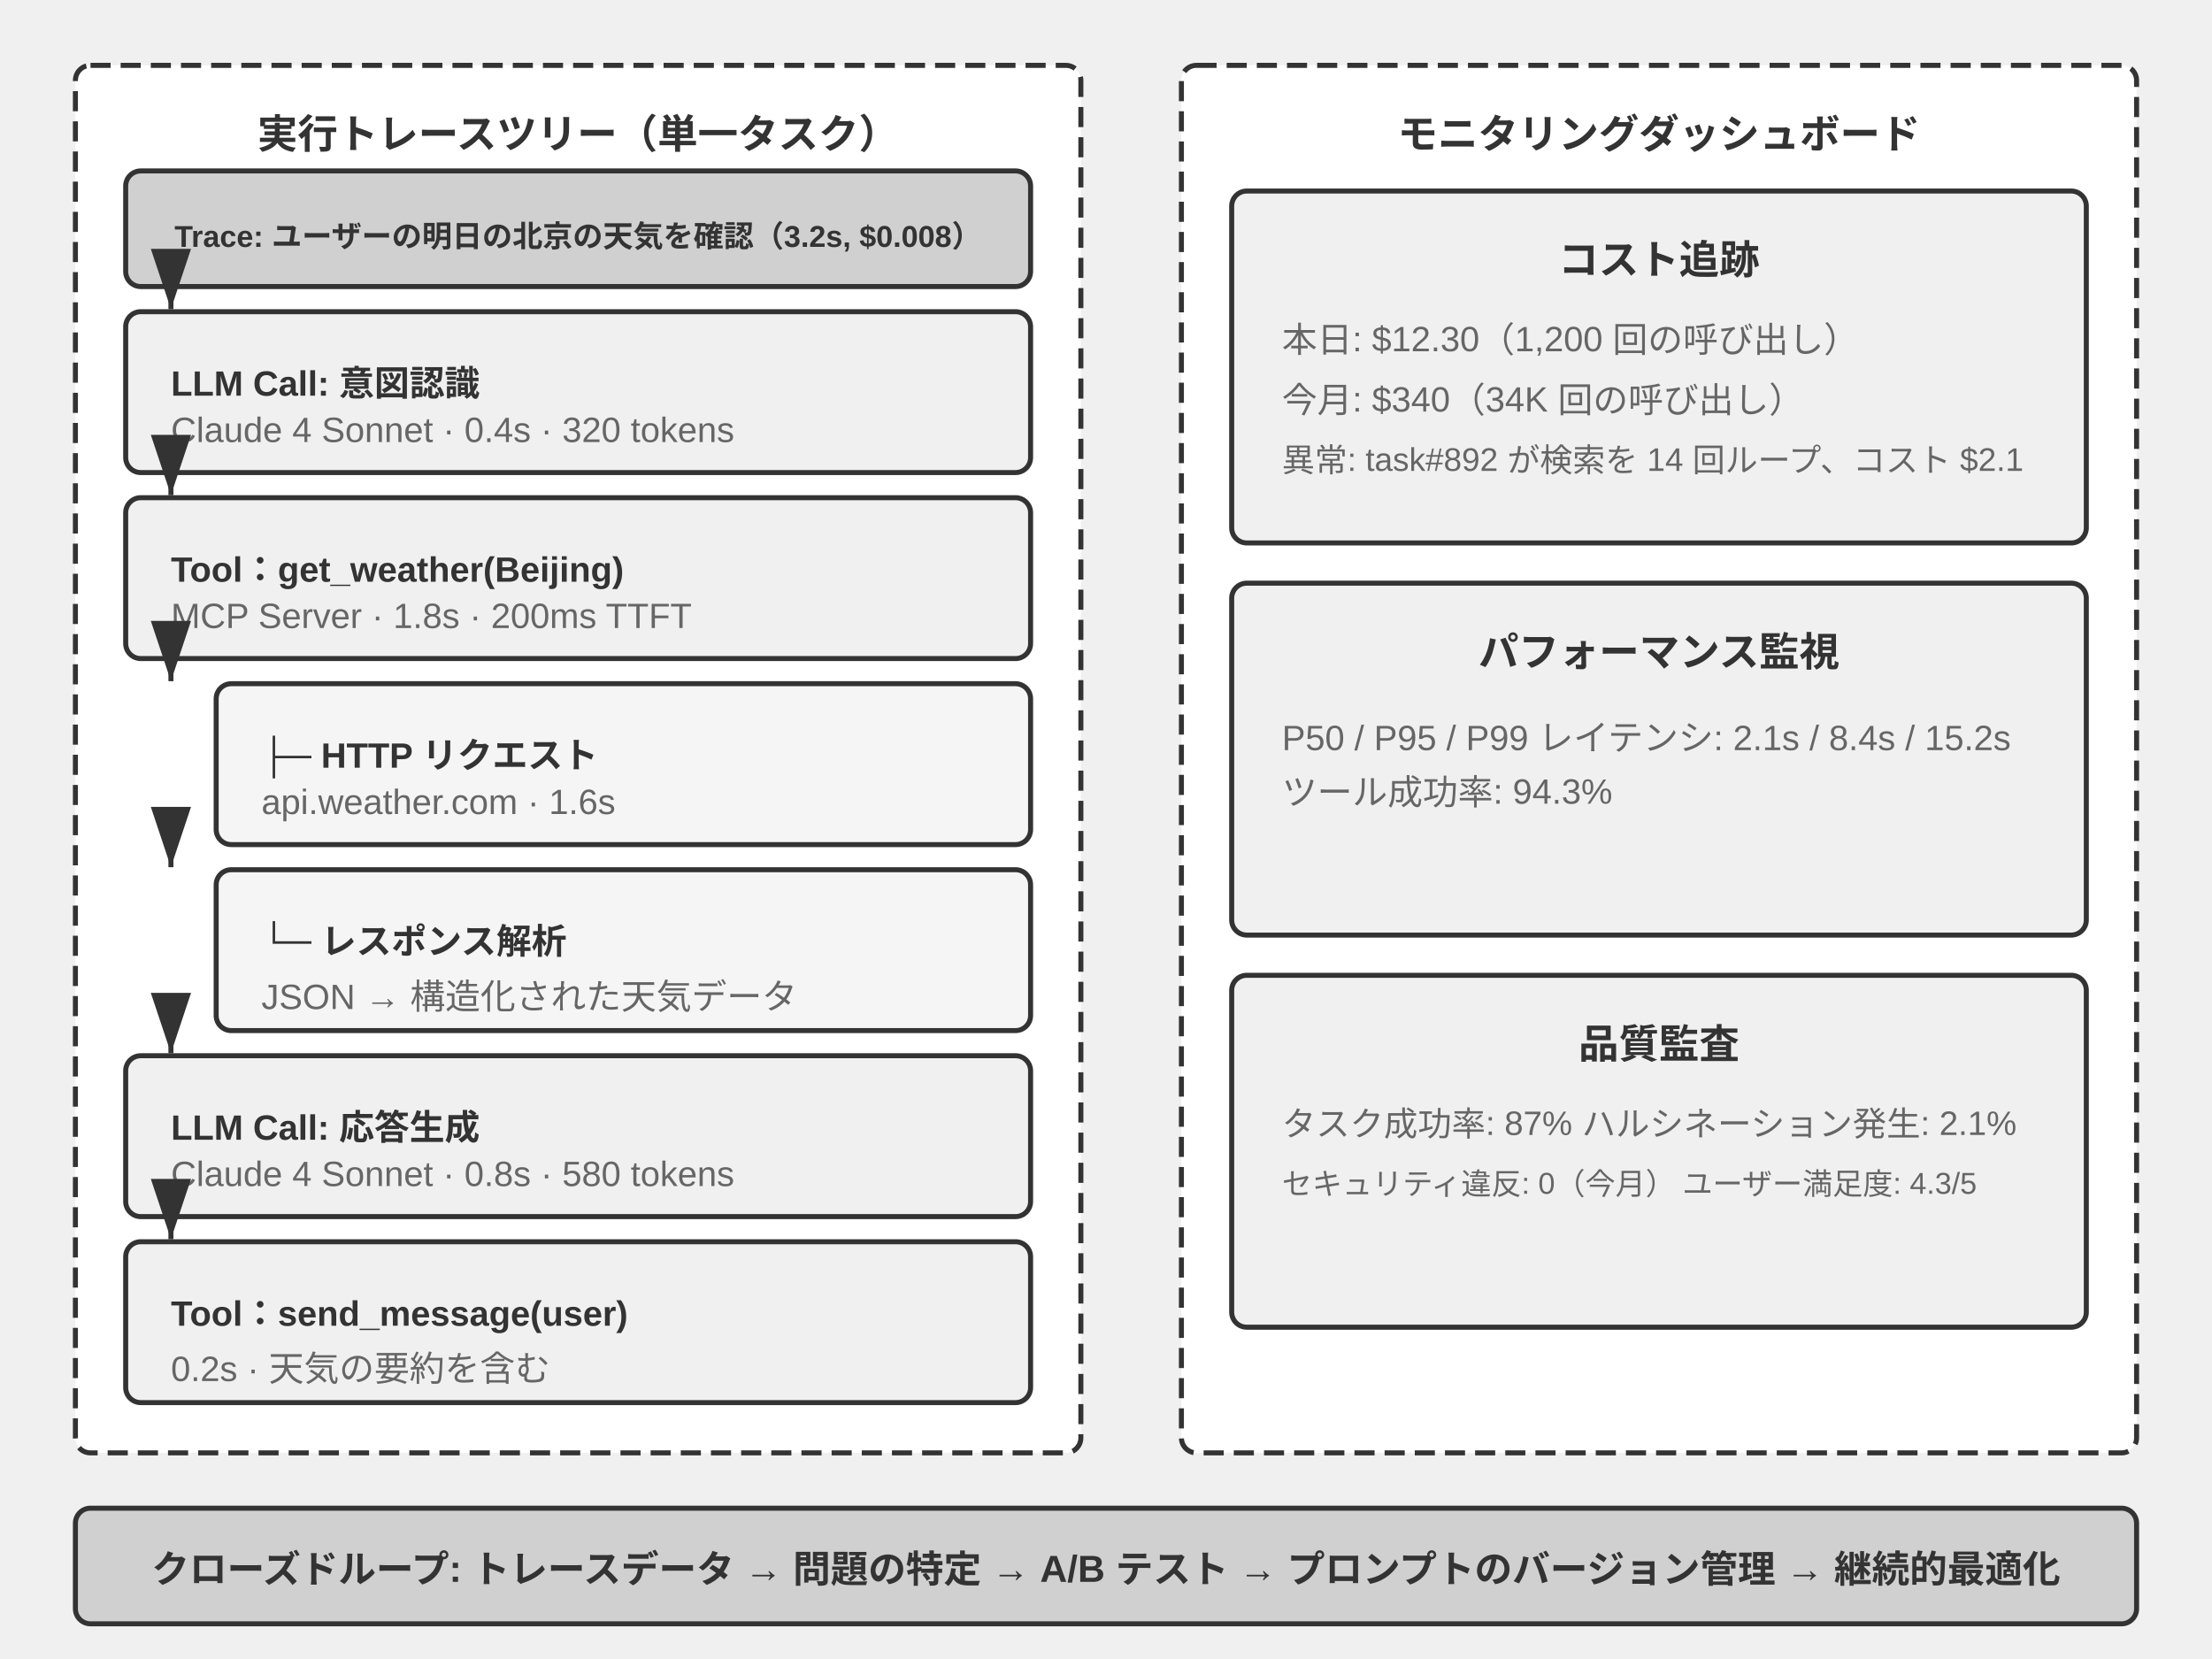
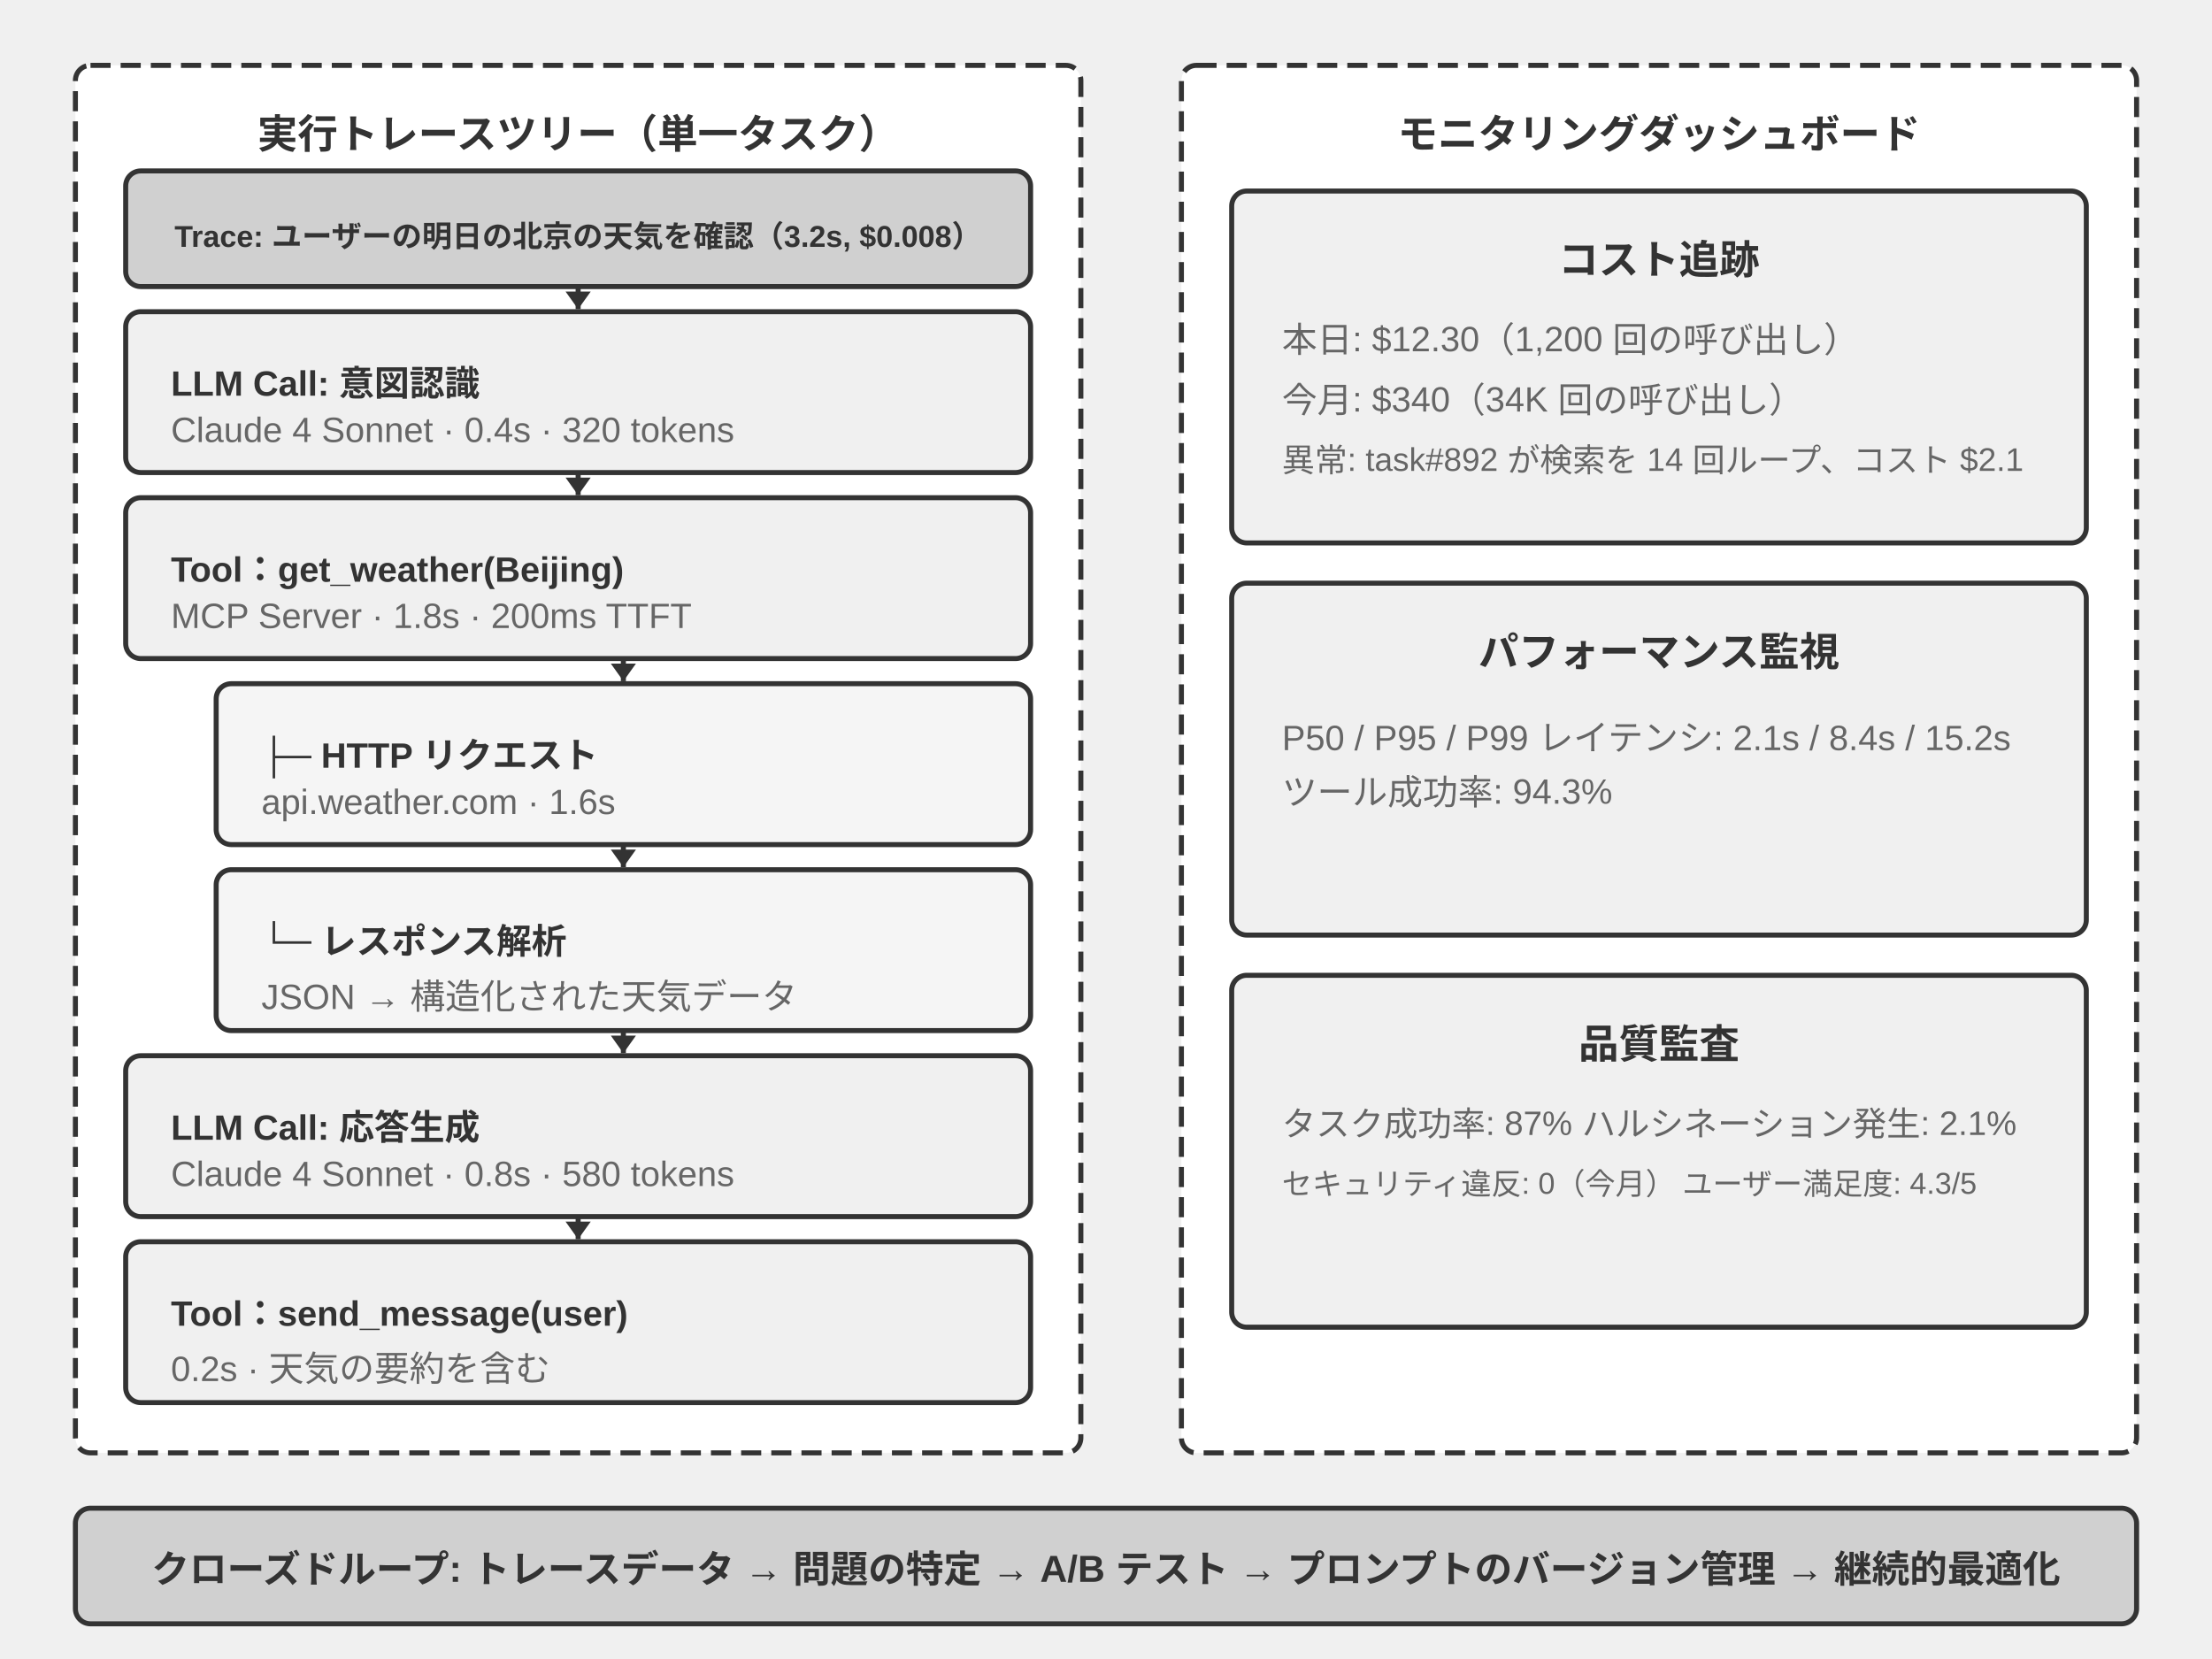
<svg xmlns="http://www.w3.org/2000/svg" viewBox="0 40 880 660" width="880" height="660" style="background:#ffffff">
  <defs>
-     <marker id="ah" markerWidth="12" markerHeight="8" refX="12" refY="4" orient="auto">
-       <polygon points="0 0, 12 4, 0 8" fill="#333333" />
+     <marker id="ah" markerWidth="7" markerHeight="10" refX="7" refY="5" orient="auto" markerUnits="userSpaceOnUse">
+       <polygon points="0 0, 7 5, 0 10" fill="#333333" />
    </marker>
    <marker id="ah-light" markerWidth="12" markerHeight="8" refX="12" refY="4" orient="auto">
      <polygon points="0 0, 12 4, 0 8" fill="#999999" />
    </marker>
  </defs>
  <rect x="30" y="66" width="400" height="552" rx="6" fill="#ffffff" stroke="#333333" stroke-width="2" stroke-dasharray="8,4" />
  <text x="230" y="92" font-family="Arial, 'Helvetica Neue', Helvetica, 'PingFang SC', 'Microsoft YaHei', sans-serif" font-size="16" fill="#333333" text-anchor="middle" dominant-baseline="central" font-weight="bold">実行トレースツリー（単一タスク）</text>
  <rect x="50" y="108" width="360" height="46" rx="6" fill="#d0d0d0" stroke="#333333" stroke-width="2" />
  <text x="230" y="131" font-family="Arial, 'Helvetica Neue', Helvetica, 'PingFang SC', 'Microsoft YaHei', sans-serif" font-size="12" fill="#333333" text-anchor="middle" dominant-baseline="central" font-weight="bold">Trace: ユーザーの明日の北京の天気を確認（3.2s, $0.008）</text>
  <rect x="50" y="164" width="360" height="64" rx="6" fill="#f0f0f0" stroke="#333333" stroke-width="2" />
  <text x="68" y="189" font-family="Arial, 'Helvetica Neue', Helvetica, 'PingFang SC', 'Microsoft YaHei', sans-serif" font-size="14" fill="#333333" text-anchor="start" dominant-baseline="central" font-weight="bold">LLM Call: 意図認識</text>
  <text x="68" y="211" font-family="Arial, 'Helvetica Neue', Helvetica, 'PingFang SC', 'Microsoft YaHei', sans-serif" font-size="14" fill="#666666" text-anchor="start" dominant-baseline="central" font-weight="normal">Claude 4 Sonnet · 0.4s · 320 tokens</text>
  <rect x="50" y="238" width="360" height="64" rx="6" fill="#f0f0f0" stroke="#333333" stroke-width="2" />
  <text x="68" y="263" font-family="Arial, 'Helvetica Neue', Helvetica, 'PingFang SC', 'Microsoft YaHei', sans-serif" font-size="14" fill="#333333" text-anchor="start" dominant-baseline="central" font-weight="bold">Tool：get_weather(Beijing)</text>
  <text x="68" y="285" font-family="Arial, 'Helvetica Neue', Helvetica, 'PingFang SC', 'Microsoft YaHei', sans-serif" font-size="14" fill="#666666" text-anchor="start" dominant-baseline="central" font-weight="normal">MCP Server · 1.8s · 200ms TTFT</text>
  <rect x="86" y="312" width="324" height="64" rx="6" fill="#f5f5f5" stroke="#333333" stroke-width="2" />
  <text x="104" y="337" font-family="Arial, 'Helvetica Neue', Helvetica, 'PingFang SC', 'Microsoft YaHei', sans-serif" font-size="14" fill="#333333" text-anchor="start" dominant-baseline="central" font-weight="bold">├─ HTTP リクエスト</text>
  <text x="104" y="359" font-family="Arial, 'Helvetica Neue', Helvetica, 'PingFang SC', 'Microsoft YaHei', sans-serif" font-size="14" fill="#666666" text-anchor="start" dominant-baseline="central" font-weight="normal">api.weather.com · 1.6s</text>
  <rect x="86" y="386" width="324" height="64" rx="6" fill="#f5f5f5" stroke="#333333" stroke-width="2" />
  <text x="104" y="411" font-family="Arial, 'Helvetica Neue', Helvetica, 'PingFang SC', 'Microsoft YaHei', sans-serif" font-size="14" fill="#333333" text-anchor="start" dominant-baseline="central" font-weight="bold">└─ レスポンス解析</text>
  <text x="104" y="433" font-family="Arial, 'Helvetica Neue', Helvetica, 'PingFang SC', 'Microsoft YaHei', sans-serif" font-size="14" fill="#666666" text-anchor="start" dominant-baseline="central" font-weight="normal">JSON → 構造化された天気データ</text>
  <rect x="50" y="460" width="360" height="64" rx="6" fill="#f0f0f0" stroke="#333333" stroke-width="2" />
  <text x="68" y="485" font-family="Arial, 'Helvetica Neue', Helvetica, 'PingFang SC', 'Microsoft YaHei', sans-serif" font-size="14" fill="#333333" text-anchor="start" dominant-baseline="central" font-weight="bold">LLM Call: 応答生成</text>
  <text x="68" y="507" font-family="Arial, 'Helvetica Neue', Helvetica, 'PingFang SC', 'Microsoft YaHei', sans-serif" font-size="14" fill="#666666" text-anchor="start" dominant-baseline="central" font-weight="normal">Claude 4 Sonnet · 0.8s · 580 tokens</text>
  <rect x="50" y="534" width="360" height="64" rx="6" fill="#f0f0f0" stroke="#333333" stroke-width="2" />
  <text x="68" y="559" font-family="Arial, 'Helvetica Neue', Helvetica, 'PingFang SC', 'Microsoft YaHei', sans-serif" font-size="14" fill="#333333" text-anchor="start" dominant-baseline="central" font-weight="bold">Tool：send_message(user)</text>
  <text x="68" y="581" font-family="Arial, 'Helvetica Neue', Helvetica, 'PingFang SC', 'Microsoft YaHei', sans-serif" font-size="14" fill="#666666" text-anchor="start" dominant-baseline="central" font-weight="normal">0.2s · 天気の要約を含む</text>
-   <line x1="68" y1="154" x2="68" y2="163" stroke="#333333" stroke-width="2" marker-end="url(#ah)" />
-   <line x1="68" y1="228" x2="68" y2="237" stroke="#333333" stroke-width="2" marker-end="url(#ah)" />
-   <line x1="68" y1="302" x2="68" y2="311" stroke="#333333" stroke-width="2" marker-end="url(#ah)" />
-   <line x1="68" y1="376" x2="68" y2="385" stroke="#333333" stroke-width="2" marker-end="url(#ah)" />
-   <line x1="68" y1="450" x2="68" y2="459" stroke="#333333" stroke-width="2" marker-end="url(#ah)" />
-   <line x1="68" y1="524" x2="68" y2="533" stroke="#333333" stroke-width="2" marker-end="url(#ah)" />
+   <line x1="230" y1="154" x2="230" y2="163" stroke="#333333" stroke-width="2" marker-end="url(#ah)" />
+   <line x1="230" y1="228" x2="230" y2="237" stroke="#333333" stroke-width="2" marker-end="url(#ah)" />
+   <line x1="248" y1="302" x2="248" y2="311" stroke="#333333" stroke-width="2" marker-end="url(#ah)" />
+   <line x1="248" y1="376" x2="248" y2="385" stroke="#333333" stroke-width="2" marker-end="url(#ah)" />
+   <line x1="248" y1="450" x2="248" y2="459" stroke="#333333" stroke-width="2" marker-end="url(#ah)" />
+   <line x1="230" y1="524" x2="230" y2="533" stroke="#333333" stroke-width="2" marker-end="url(#ah)" />
  <rect x="470" y="66" width="380" height="552" rx="6" fill="#ffffff" stroke="#333333" stroke-width="2" stroke-dasharray="8,4" />
  <text x="660" y="92" font-family="Arial, 'Helvetica Neue', Helvetica, 'PingFang SC', 'Microsoft YaHei', sans-serif" font-size="16" fill="#333333" text-anchor="middle" dominant-baseline="central" font-weight="bold">モニタリングダッシュボード</text>
  <rect x="490" y="116" width="340" height="140" rx="6" fill="#f0f0f0" stroke="#333333" stroke-width="2" />
  <text x="660" y="142" font-family="Arial, 'Helvetica Neue', Helvetica, 'PingFang SC', 'Microsoft YaHei', sans-serif" font-size="16" fill="#333333" text-anchor="middle" dominant-baseline="central" font-weight="bold">コスト追跡</text>
  <text x="510" y="174" font-family="Arial, 'Helvetica Neue', Helvetica, 'PingFang SC', 'Microsoft YaHei', sans-serif" font-size="14" fill="#666666" text-anchor="start" dominant-baseline="central" font-weight="normal">本日: $12.30（1,200 回の呼び出し）</text>
  <text x="510" y="198" font-family="Arial, 'Helvetica Neue', Helvetica, 'PingFang SC', 'Microsoft YaHei', sans-serif" font-size="14" fill="#666666" text-anchor="start" dominant-baseline="central" font-weight="normal">今月: $340（34K 回の呼び出し）</text>
  <text x="510" y="222" font-family="Arial, 'Helvetica Neue', Helvetica, 'PingFang SC', 'Microsoft YaHei', sans-serif" font-size="13" fill="#666666" text-anchor="start" dominant-baseline="central" font-weight="normal">異常: task#892 が検索を 14 回ループ、コスト $2.1</text>
  <rect x="490" y="272" width="340" height="140" rx="6" fill="#f0f0f0" stroke="#333333" stroke-width="2" />
  <text x="660" y="298" font-family="Arial, 'Helvetica Neue', Helvetica, 'PingFang SC', 'Microsoft YaHei', sans-serif" font-size="16" fill="#333333" text-anchor="middle" dominant-baseline="central" font-weight="bold">パフォーマンス監視</text>
  <text x="510" y="330" font-family="Arial, 'Helvetica Neue', Helvetica, 'PingFang SC', 'Microsoft YaHei', sans-serif" font-size="14" fill="#666666" text-anchor="start" dominant-baseline="central" font-weight="normal">P50 / P95 / P99 レイテンシ: 2.1s / 8.4s / 15.2s</text>
  <text x="510" y="354" font-family="Arial, 'Helvetica Neue', Helvetica, 'PingFang SC', 'Microsoft YaHei', sans-serif" font-size="14" fill="#666666" text-anchor="start" dominant-baseline="central" font-weight="normal">ツール成功率: 94.3%</text>
  <rect x="490" y="428" width="340" height="140" rx="6" fill="#f0f0f0" stroke="#333333" stroke-width="2" />
  <text x="660" y="454" font-family="Arial, 'Helvetica Neue', Helvetica, 'PingFang SC', 'Microsoft YaHei', sans-serif" font-size="16" fill="#333333" text-anchor="middle" dominant-baseline="central" font-weight="bold">品質監査</text>
  <text x="510" y="486" font-family="Arial, 'Helvetica Neue', Helvetica, 'PingFang SC', 'Microsoft YaHei', sans-serif" font-size="13.5" fill="#666666" text-anchor="start" dominant-baseline="central" font-weight="normal">タスク成功率: 87%    ハルシネーション発生: 2.1%</text>
  <text x="510" y="510" font-family="Arial, 'Helvetica Neue', Helvetica, 'PingFang SC', 'Microsoft YaHei', sans-serif" font-size="12" fill="#666666" text-anchor="start" dominant-baseline="central" font-weight="normal">セキュリティ違反: 0（今月）    ユーザー満足度: 4.3/5</text>
  <rect x="30" y="640" width="820" height="46" rx="6" fill="#d0d0d0" stroke="#333333" stroke-width="2" />
  <text x="440" y="663" font-family="Arial, 'Helvetica Neue', Helvetica, 'PingFang SC', 'Microsoft YaHei', sans-serif" font-size="15" fill="#333333" text-anchor="middle" dominant-baseline="central" font-weight="bold">クローズドループ: トレースデータ → 問題の特定 → A/B テスト → プロンプトのバージョン管理 → 継続的最適化</text>
</svg>
